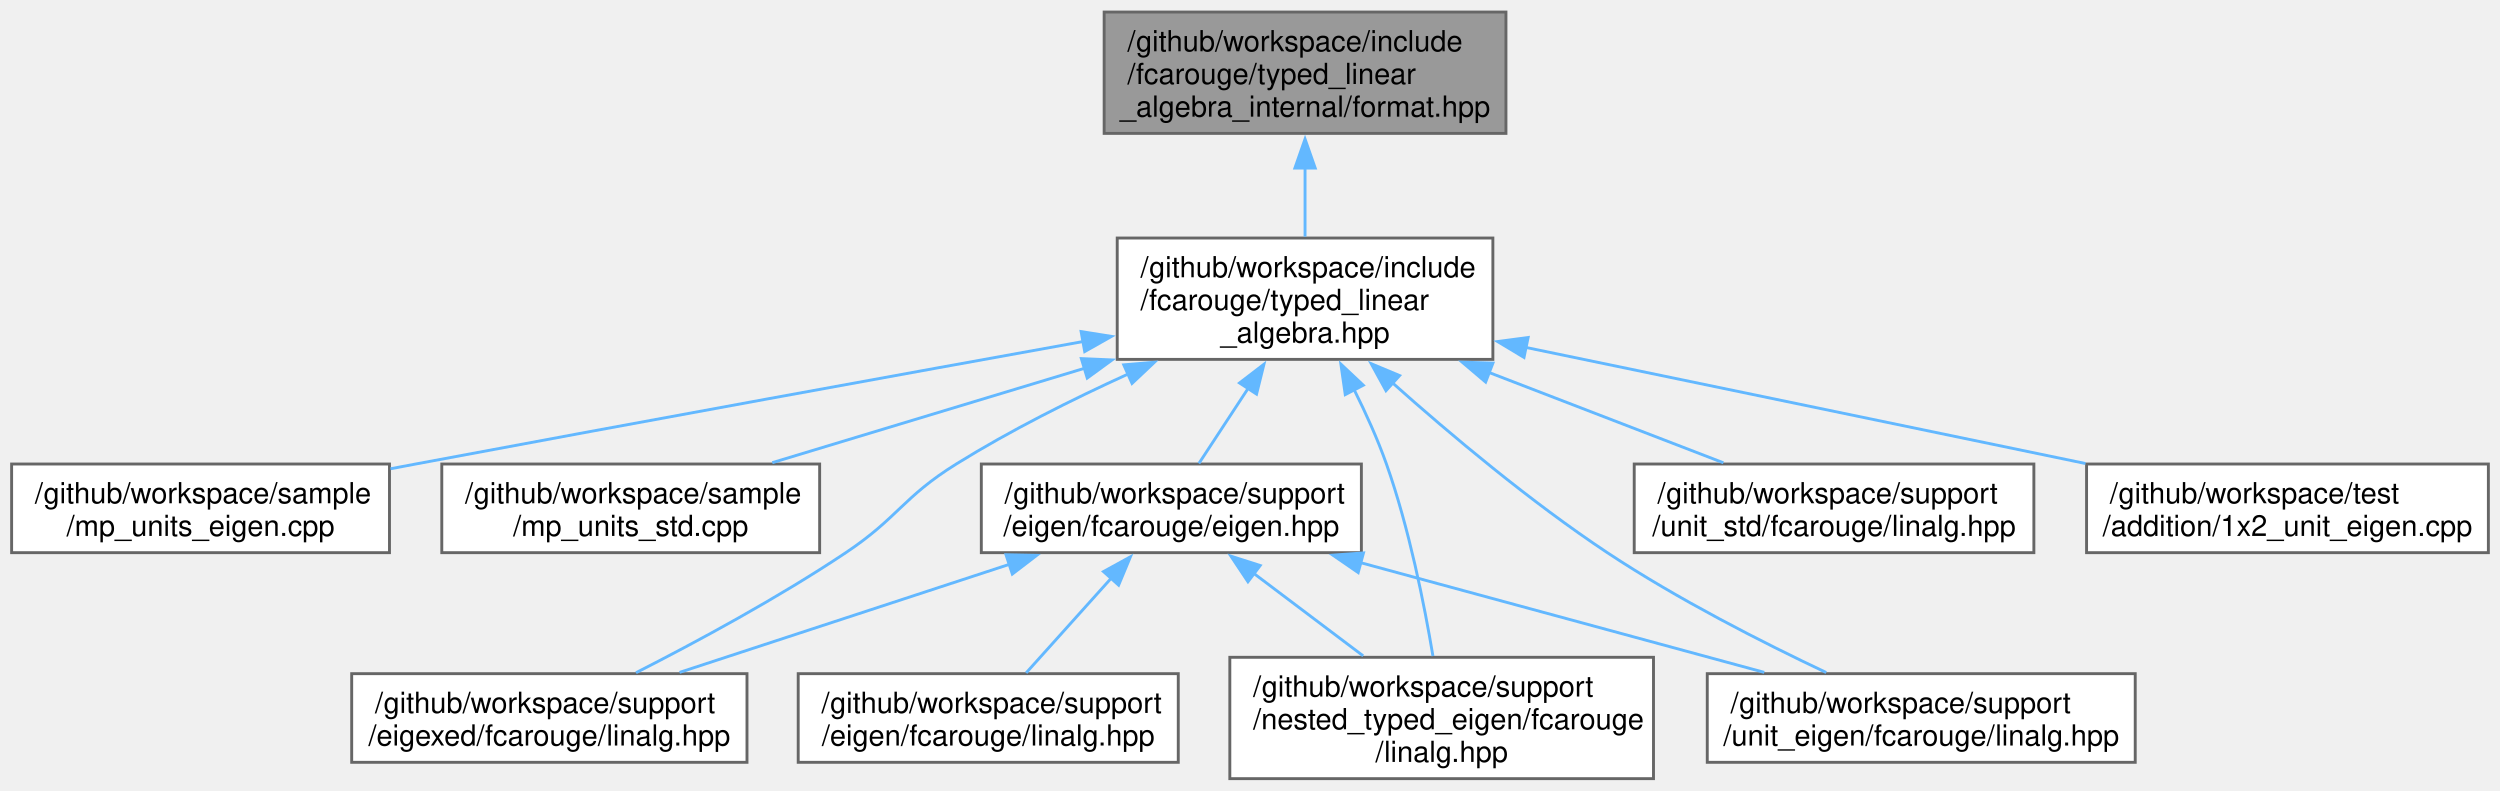
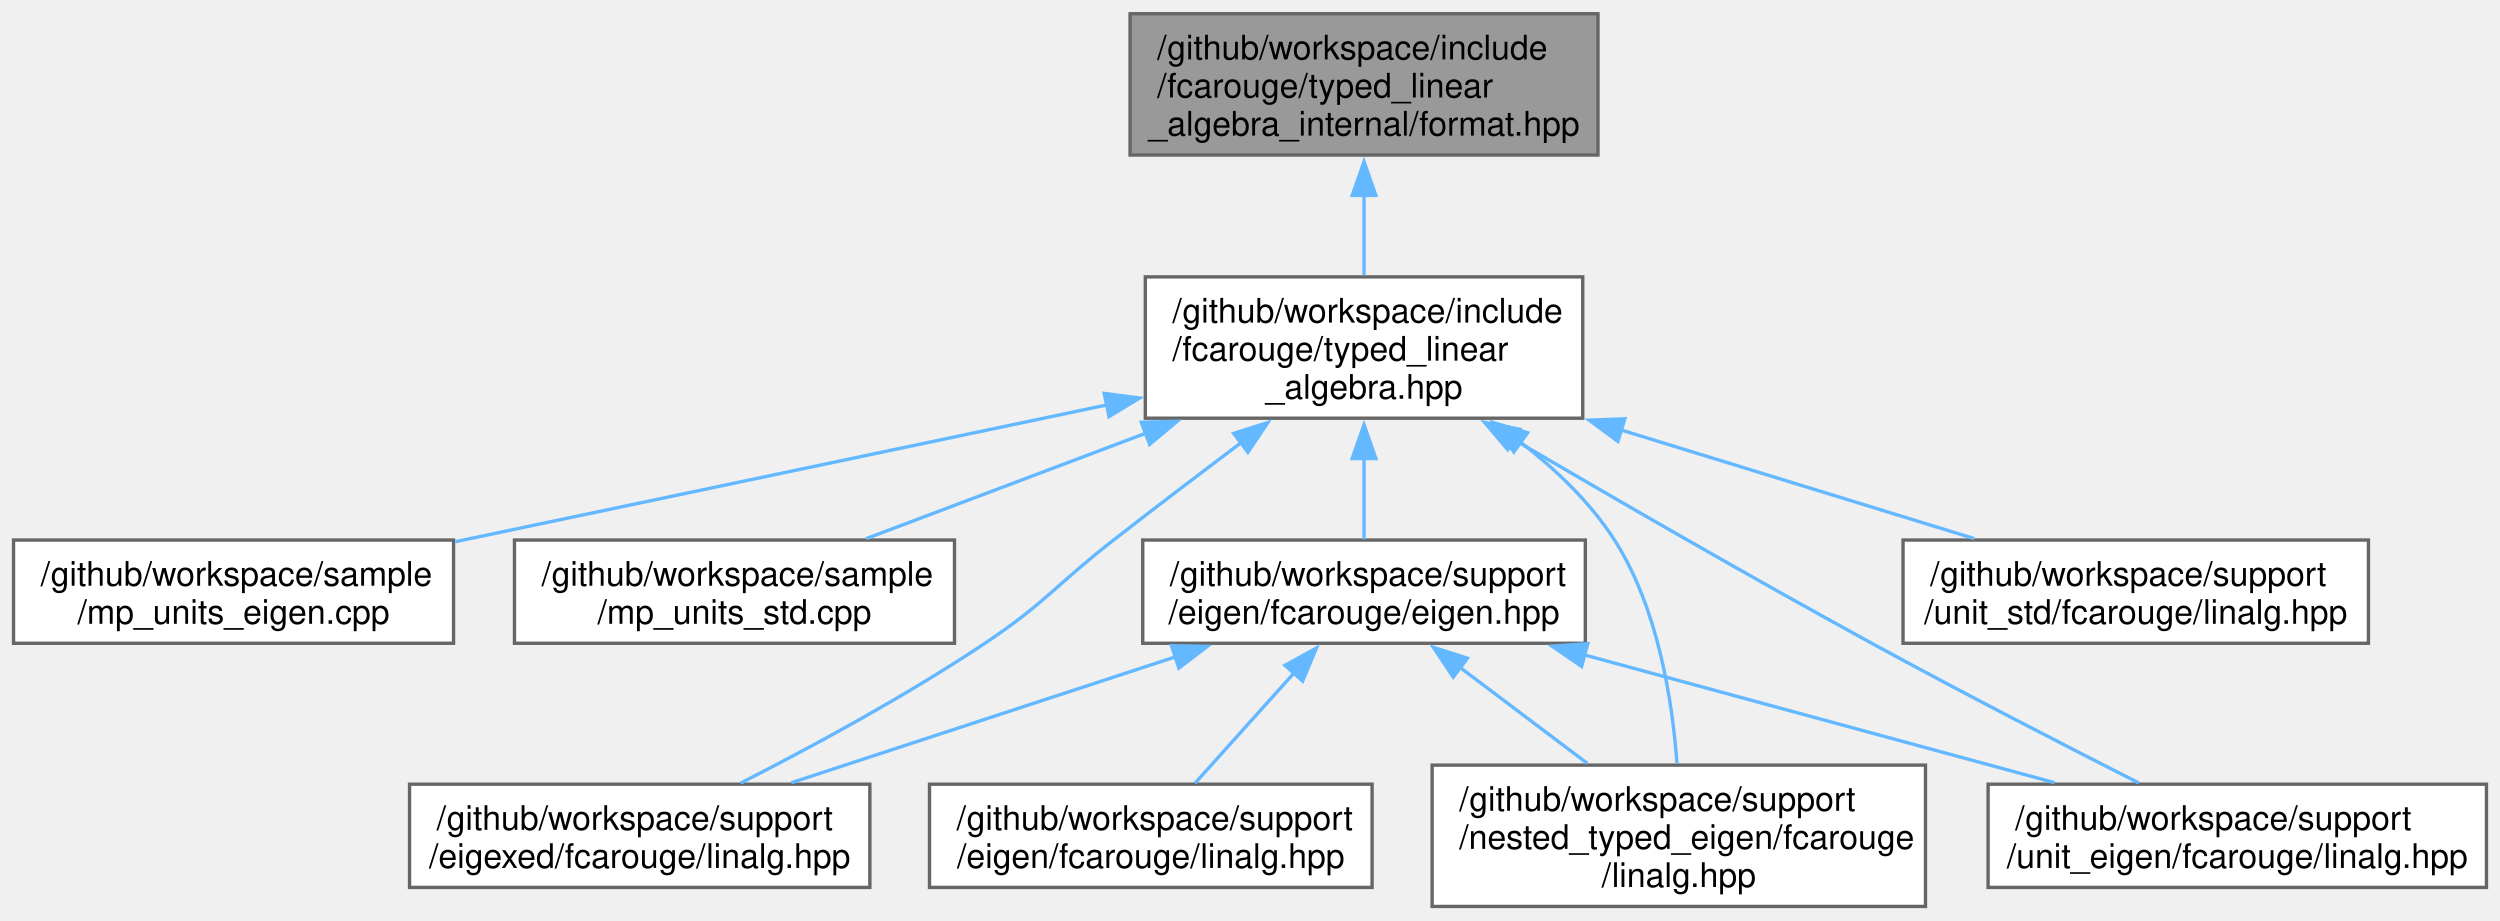
- <svg xmlns="http://www.w3.org/2000/svg" xmlns:xlink="http://www.w3.org/1999/xlink" width="860pt" height="272pt" viewBox="0.00 0.00 860.12 271.75">
+ <svg xmlns="http://www.w3.org/2000/svg" xmlns:xlink="http://www.w3.org/1999/xlink" width="739pt" height="272pt" viewBox="0.00 0.00 738.62 271.75">
  <g id="graph0" class="graph" transform="scale(1 1) rotate(0) translate(4 267.75)">
    <g id="Node000001" class="node">
      <g id="a_Node000001">
        <a xlink:title="Formatting support for the typed matrix.">
-           <polygon fill="#999999" stroke="#666666" points="514.12,-263.75 375.88,-263.75 375.88,-222 514.12,-222 514.12,-263.75" />
-           <text text-anchor="start" x="383.88" y="-250.25" font-family="Helvetica,sans-Serif" font-size="10.00">/github/workspace/include</text>
-           <text text-anchor="start" x="383.88" y="-239" font-family="Helvetica,sans-Serif" font-size="10.00">/fcarouge/typed_linear</text>
-           <text text-anchor="middle" x="445" y="-227.75" font-family="Helvetica,sans-Serif" font-size="10.00">_algebra_internal/format.hpp</text>
+           <polygon fill="#999999" stroke="#666666" points="468.12,-263.75 329.88,-263.75 329.88,-222 468.12,-222 468.12,-263.75" />
+           <text text-anchor="start" x="337.88" y="-250.25" font-family="Helvetica,sans-Serif" font-size="10.00">/github/workspace/include</text>
+           <text text-anchor="start" x="337.88" y="-239" font-family="Helvetica,sans-Serif" font-size="10.00">/fcarouge/typed_linear</text>
+           <text text-anchor="middle" x="399" y="-227.75" font-family="Helvetica,sans-Serif" font-size="10.00">_algebra_internal/format.hpp</text>
        </a>
      </g>
    </g>
    <g id="Node000002" class="node">
      <g id="a_Node000002">
        <a xlink:href="typed__linear__algebra_8hpp.xhtml" target="_top" xlink:title="Typed linear algebra implementation.">
-           <polygon fill="white" stroke="#666666" points="509.62,-186 380.38,-186 380.38,-144.25 509.62,-144.25 509.62,-186" />
-           <text text-anchor="start" x="388.38" y="-172.5" font-family="Helvetica,sans-Serif" font-size="10.00">/github/workspace/include</text>
-           <text text-anchor="start" x="388.38" y="-161.25" font-family="Helvetica,sans-Serif" font-size="10.00">/fcarouge/typed_linear</text>
-           <text text-anchor="middle" x="445" y="-150" font-family="Helvetica,sans-Serif" font-size="10.00">_algebra.hpp</text>
+           <polygon fill="white" stroke="#666666" points="463.62,-186 334.38,-186 334.38,-144.25 463.62,-144.25 463.62,-186" />
+           <text text-anchor="start" x="342.38" y="-172.5" font-family="Helvetica,sans-Serif" font-size="10.00">/github/workspace/include</text>
+           <text text-anchor="start" x="342.38" y="-161.25" font-family="Helvetica,sans-Serif" font-size="10.00">/fcarouge/typed_linear</text>
+           <text text-anchor="middle" x="399" y="-150" font-family="Helvetica,sans-Serif" font-size="10.00">_algebra.hpp</text>
        </a>
      </g>
    </g>
    <g id="edge1_Node000001_Node000002" class="edge">
      <g id="a_edge1_Node000001_Node000002">
        <a xlink:title=" ">
-           <path fill="none" stroke="#63b8ff" d="M445,-210.25C445,-202.21 445,-193.79 445,-186.48" />
-           <polygon fill="#63b8ff" stroke="#63b8ff" points="441.5,-210.06 445,-220.06 448.5,-210.06 441.5,-210.06" />
+           <path fill="none" stroke="#63b8ff" d="M399,-210.25C399,-202.21 399,-193.79 399,-186.48" />
+           <polygon fill="#63b8ff" stroke="#63b8ff" points="395.5,-210.06 399,-220.06 402.5,-210.06 395.5,-210.06" />
        </a>
      </g>
    </g>
    <g id="Node000003" class="node">
      <g id="a_Node000003">
        <a xlink:href="mp__units__eigen_8cpp.xhtml" target="_top" xlink:title="Unit safe linear algebra with mp-units and Eigen.">
          <polygon fill="white" stroke="#666666" points="130,-108.25 0,-108.25 0,-77.75 130,-77.75 130,-108.25" />
          <text text-anchor="start" x="8" y="-94.75" font-family="Helvetica,sans-Serif" font-size="10.00">/github/workspace/sample</text>
          <text text-anchor="middle" x="65" y="-83.5" font-family="Helvetica,sans-Serif" font-size="10.00">/mp_units_eigen.cpp</text>
        </a>
      </g>
    </g>
    <g id="edge2_Node000002_Node000003" class="edge">
      <g id="a_edge2_Node000002_Node000003">
        <a xlink:title=" ">
-           <path fill="none" stroke="#63b8ff" d="M368.67,-150.4C306.74,-139.21 217.2,-122.92 139,-108.25 136.17,-107.72 133.28,-107.17 130.36,-106.62" />
-           <polygon fill="#63b8ff" stroke="#63b8ff" points="367.95,-153.82 378.41,-152.16 369.19,-146.94 367.95,-153.82" />
+           <path fill="none" stroke="#63b8ff" d="M323.25,-148.22C265.17,-136.03 185.82,-119.37 130.47,-107.75" />
+           <polygon fill="#63b8ff" stroke="#63b8ff" points="322.22,-151.58 332.72,-150.21 323.66,-144.73 322.22,-151.58" />
        </a>
      </g>
    </g>
    <g id="Node000004" class="node">
      <g id="a_Node000004">
        <a xlink:href="mp__units__std_8cpp.xhtml" target="_top" xlink:title="Unit safe linear algebra with mp-units and Eigen.">
          <polygon fill="white" stroke="#666666" points="278,-108.25 148,-108.25 148,-77.75 278,-77.75 278,-108.25" />
          <text text-anchor="start" x="156" y="-94.75" font-family="Helvetica,sans-Serif" font-size="10.00">/github/workspace/sample</text>
          <text text-anchor="middle" x="213" y="-83.5" font-family="Helvetica,sans-Serif" font-size="10.00">/mp_units_std.cpp</text>
        </a>
      </g>
    </g>
    <g id="edge3_Node000002_Node000004" class="edge">
      <g id="a_edge3_Node000002_Node000004">
        <a xlink:title=" ">
-           <path fill="none" stroke="#63b8ff" d="M369.29,-141.24C333.93,-130.55 292.86,-118.14 261.7,-108.72" />
-           <polygon fill="#63b8ff" stroke="#63b8ff" points="368.03,-144.52 378.62,-144.06 370.06,-137.82 368.03,-144.52" />
+           <path fill="none" stroke="#63b8ff" d="M334.47,-139.8C306.97,-129.43 275.79,-117.67 251.91,-108.67" />
+           <polygon fill="#63b8ff" stroke="#63b8ff" points="333.19,-143.06 343.78,-143.31 335.66,-136.51 333.19,-143.06" />
        </a>
      </g>
    </g>
    <g id="Node000005" class="node">
      <g id="a_Node000005">
        <a xlink:href="eigen_8hpp.xhtml" target="_top" xlink:title="Linear algebra facade for Eigen3 third party implementation.">
          <polygon fill="white" stroke="#666666" points="464.38,-108.25 333.62,-108.25 333.62,-77.75 464.38,-77.75 464.38,-108.25" />
          <text text-anchor="start" x="341.62" y="-94.75" font-family="Helvetica,sans-Serif" font-size="10.00">/github/workspace/support</text>
          <text text-anchor="middle" x="399" y="-83.5" font-family="Helvetica,sans-Serif" font-size="10.00">/eigen/fcarouge/eigen.hpp</text>
        </a>
      </g>
    </g>
    <g id="edge4_Node000002_Node000005" class="edge">
      <g id="a_edge4_Node000002_Node000005">
        <a xlink:title=" ">
-           <path fill="none" stroke="#63b8ff" d="M425.5,-134.4C419.61,-125.42 413.4,-115.96 408.48,-108.45" />
-           <polygon fill="#63b8ff" stroke="#63b8ff" points="422.45,-136.13 430.86,-142.58 428.31,-132.3 422.45,-136.13" />
+           <path fill="none" stroke="#63b8ff" d="M399,-132.38C399,-124.02 399,-115.4 399,-108.45" />
+           <polygon fill="#63b8ff" stroke="#63b8ff" points="395.5,-132.33 399,-142.33 402.5,-132.33 395.5,-132.33" />
        </a>
      </g>
    </g>
    <g id="Node000007" class="node">
      <g id="a_Node000007">
        <a xlink:href="eigexed_2fcarouge_2linalg_8hpp.xhtml" target="_top" xlink:title="Scalar type linear algebra with Eigen implementation.">
          <polygon fill="white" stroke="#666666" points="253,-36.12 117,-36.12 117,-5.62 253,-5.62 253,-36.12" />
          <text text-anchor="start" x="125" y="-22.62" font-family="Helvetica,sans-Serif" font-size="10.00">/github/workspace/support</text>
          <text text-anchor="middle" x="185" y="-11.38" font-family="Helvetica,sans-Serif" font-size="10.00">/eigexed/fcarouge/linalg.hpp</text>
        </a>
      </g>
    </g>
    <g id="edge9_Node000002_Node000007" class="edge">
      <g id="a_edge9_Node000002_Node000007">
        <a xlink:title=" ">
-           <path fill="none" stroke="#63b8ff" d="M384.27,-139.28C364.82,-130.43 343.53,-119.77 325,-108.25 306.61,-96.82 305.01,-89.78 287,-77.75 263.66,-62.16 235.59,-47.03 214.82,-36.45" />
-           <polygon fill="#63b8ff" stroke="#63b8ff" points="382.62,-142.37 393.18,-143.26 385.47,-135.98 382.62,-142.37" />
+           <path fill="none" stroke="#63b8ff" d="M362.86,-137.17C350.77,-128.06 337.25,-117.79 325,-108.25 307.91,-94.95 305.01,-89.78 287,-77.75 263.66,-62.16 235.59,-47.03 214.82,-36.45" />
+           <polygon fill="#63b8ff" stroke="#63b8ff" points="360.48,-139.76 370.58,-142.97 364.69,-134.17 360.48,-139.76" />
        </a>
      </g>
    </g>
    <g id="Node000008" class="node">
      <g id="a_Node000008">
        <a xlink:href="nested__typed__eigen_2fcarouge_2linalg_8hpp.xhtml" target="_top" xlink:title="Scalar type nested linear algebra with Eigen implementation.">
          <polygon fill="white" stroke="#666666" points="564.88,-41.75 419.12,-41.75 419.12,0 564.88,0 564.88,-41.75" />
          <text text-anchor="start" x="427.12" y="-28.25" font-family="Helvetica,sans-Serif" font-size="10.00">/github/workspace/support</text>
          <text text-anchor="start" x="427.12" y="-17" font-family="Helvetica,sans-Serif" font-size="10.00">/nested_typed_eigen/fcarouge</text>
          <text text-anchor="middle" x="492" y="-5.75" font-family="Helvetica,sans-Serif" font-size="10.00">/linalg.hpp</text>
        </a>
      </g>
    </g>
    <g id="edge10_Node000002_Node000008" class="edge">
      <g id="a_edge10_Node000002_Node000008">
        <a xlink:title=" ">
-           <path fill="none" stroke="#63b8ff" d="M461.89,-133.82C465.95,-125.69 469.98,-116.78 473,-108.25 480.79,-86.25 486.03,-59.93 489,-42.17" />
-           <polygon fill="#63b8ff" stroke="#63b8ff" points="458.83,-132.13 457.33,-142.62 465.04,-135.36 458.83,-132.13" />
+           <path fill="none" stroke="#63b8ff" d="M445.22,-137.17C455.72,-129.08 465.87,-119.36 473,-108.25 485.85,-88.22 490.1,-60.78 491.46,-42.25" />
+           <polygon fill="#63b8ff" stroke="#63b8ff" points="443.25,-134.28 437.18,-142.96 447.34,-139.95 443.25,-134.28" />
        </a>
      </g>
    </g>
    <g id="Node000009" class="node">
      <g id="a_Node000009">
        <a xlink:href="unit__eigen_2fcarouge_2linalg_8hpp.xhtml" target="_top" xlink:title="Indexed-based linear algebra with mp-units with Eigen implementations.">
          <polygon fill="white" stroke="#666666" points="730.62,-36.12 583.38,-36.12 583.38,-5.62 730.62,-5.62 730.62,-36.12" />
          <text text-anchor="start" x="591.38" y="-22.62" font-family="Helvetica,sans-Serif" font-size="10.00">/github/workspace/support</text>
          <text text-anchor="middle" x="657" y="-11.38" font-family="Helvetica,sans-Serif" font-size="10.00">/unit_eigen/fcarouge/linalg.hpp</text>
        </a>
      </g>
    </g>
    <g id="edge11_Node000002_Node000009" class="edge">
      <g id="a_edge11_Node000002_Node000009">
        <a xlink:title=" ">
-           <path fill="none" stroke="#63b8ff" d="M475.03,-136.22C495.1,-118.32 522.58,-95.26 549,-77.75 573.11,-61.77 602.34,-46.89 624.31,-36.51" />
-           <polygon fill="#63b8ff" stroke="#63b8ff" points="472.84,-133.48 467.75,-142.77 477.53,-138.68 472.84,-133.48" />
+           <path fill="none" stroke="#63b8ff" d="M442.97,-138.11C472.71,-120.69 512.98,-97.42 549,-77.75 575.49,-63.28 606.09,-47.54 627.93,-36.47" />
+           <polygon fill="#63b8ff" stroke="#63b8ff" points="441.46,-134.94 434.61,-143.02 445.01,-140.97 441.46,-134.94" />
        </a>
      </g>
    </g>
    <g id="Node000010" class="node">
      <g id="a_Node000010">
        <a xlink:href="unit__std_2fcarouge_2linalg_8hpp.xhtml" target="_top" xlink:title="Indexed-based linear algebra with mp-units with Eigen implementations.">
          <polygon fill="white" stroke="#666666" points="695.75,-108.25 558.25,-108.25 558.25,-77.75 695.75,-77.75 695.75,-108.25" />
          <text text-anchor="start" x="566.25" y="-94.75" font-family="Helvetica,sans-Serif" font-size="10.00">/github/workspace/support</text>
          <text text-anchor="middle" x="627" y="-83.5" font-family="Helvetica,sans-Serif" font-size="10.00">/unit_std/fcarouge/linalg.hpp</text>
        </a>
      </g>
    </g>
    <g id="edge12_Node000002_Node000010" class="edge">
      <g id="a_edge12_Node000002_Node000010">
        <a xlink:title=" ">
-           <path fill="none" stroke="#63b8ff" d="M508.14,-139.8C535.05,-129.43 565.56,-117.67 588.93,-108.67" />
-           <polygon fill="#63b8ff" stroke="#63b8ff" points="507.13,-136.44 499.05,-143.3 509.64,-142.97 507.13,-136.44" />
-         </a>
-       </g>
-     </g>
-     <g id="Node000011" class="node">
-       <g id="a_Node000011">
-         <a xlink:href="1x2__unit__eigen_8cpp.xhtml" target="_top" xlink:title=" ">
-           <polygon fill="white" stroke="#666666" points="852.12,-108.25 713.88,-108.25 713.88,-77.75 852.12,-77.75 852.12,-108.25" />
-           <text text-anchor="start" x="721.88" y="-94.75" font-family="Helvetica,sans-Serif" font-size="10.00">/github/workspace/test</text>
-           <text text-anchor="middle" x="783" y="-83.5" font-family="Helvetica,sans-Serif" font-size="10.00">/addition/1x2_unit_eigen.cpp</text>
-         </a>
-       </g>
-     </g>
-     <g id="edge13_Node000002_Node000011" class="edge">
-       <g id="a_edge13_Node000002_Node000011">
-         <a xlink:title=" ">
-           <path fill="none" stroke="#63b8ff" d="M521.02,-148.35C578.74,-136.38 657.46,-120.05 713.5,-108.42" />
-           <polygon fill="#63b8ff" stroke="#63b8ff" points="520.33,-144.92 511.25,-150.38 521.75,-151.78 520.33,-144.92" />
+           <path fill="none" stroke="#63b8ff" d="M475.01,-140.75C509.45,-130.15 549.11,-117.96 579.28,-108.68" />
+           <polygon fill="#63b8ff" stroke="#63b8ff" points="474.01,-137.39 465.48,-143.68 476.06,-144.08 474.01,-137.39" />
        </a>
      </g>
    </g>
    <g id="Node000006" class="node">
      <g id="a_Node000006">
        <a xlink:href="eigen_2fcarouge_2linalg_8hpp.xhtml" target="_top" xlink:title=" ">
          <polygon fill="white" stroke="#666666" points="401.38,-36.12 270.62,-36.12 270.62,-5.62 401.38,-5.62 401.38,-36.12" />
          <text text-anchor="start" x="278.62" y="-22.62" font-family="Helvetica,sans-Serif" font-size="10.00">/github/workspace/support</text>
          <text text-anchor="middle" x="336" y="-11.38" font-family="Helvetica,sans-Serif" font-size="10.00">/eigen/fcarouge/linalg.hpp</text>
        </a>
      </g>
    </g>
    <g id="edge5_Node000005_Node000006" class="edge">
      <g id="a_edge5_Node000005_Node000006">
        <a xlink:title=" ">
          <path fill="none" stroke="#63b8ff" d="M378.3,-68.96C368.66,-58.23 357.48,-45.78 349.04,-36.39" />
          <polygon fill="#63b8ff" stroke="#63b8ff" points="375.65,-71.24 384.93,-76.34 380.86,-66.57 375.65,-71.24" />
        </a>
      </g>
    </g>
    <g id="edge6_Node000005_Node000007" class="edge">
      <g id="a_edge6_Node000005_Node000007">
        <a xlink:title=" ">
          <path fill="none" stroke="#63b8ff" d="M343.5,-73.81C308.13,-62.22 262.89,-47.4 229.8,-36.56" />
          <polygon fill="#63b8ff" stroke="#63b8ff" points="342.11,-77.04 352.7,-76.83 344.29,-70.39 342.11,-77.04" />
        </a>
      </g>
    </g>
    <g id="edge7_Node000005_Node000008" class="edge">
      <g id="a_edge7_Node000005_Node000008">
        <a xlink:title=" ">
          <path fill="none" stroke="#63b8ff" d="M427.38,-70.6C439.34,-61.58 453.19,-51.14 465,-42.24" />
          <polygon fill="#63b8ff" stroke="#63b8ff" points="425.36,-67.74 419.48,-76.56 429.57,-73.33 425.36,-67.74" />
        </a>
      </g>
    </g>
    <g id="edge8_Node000005_Node000009" class="edge">
      <g id="a_edge8_Node000005_Node000009">
        <a xlink:title=" ">
          <path fill="none" stroke="#63b8ff" d="M463.99,-74.34C506.91,-62.67 562.5,-47.56 602.99,-36.56" />
          <polygon fill="#63b8ff" stroke="#63b8ff" points="463.28,-70.9 454.55,-76.9 465.11,-77.66 463.28,-70.9" />
        </a>
      </g>
    </g>
  </g>
</svg>
